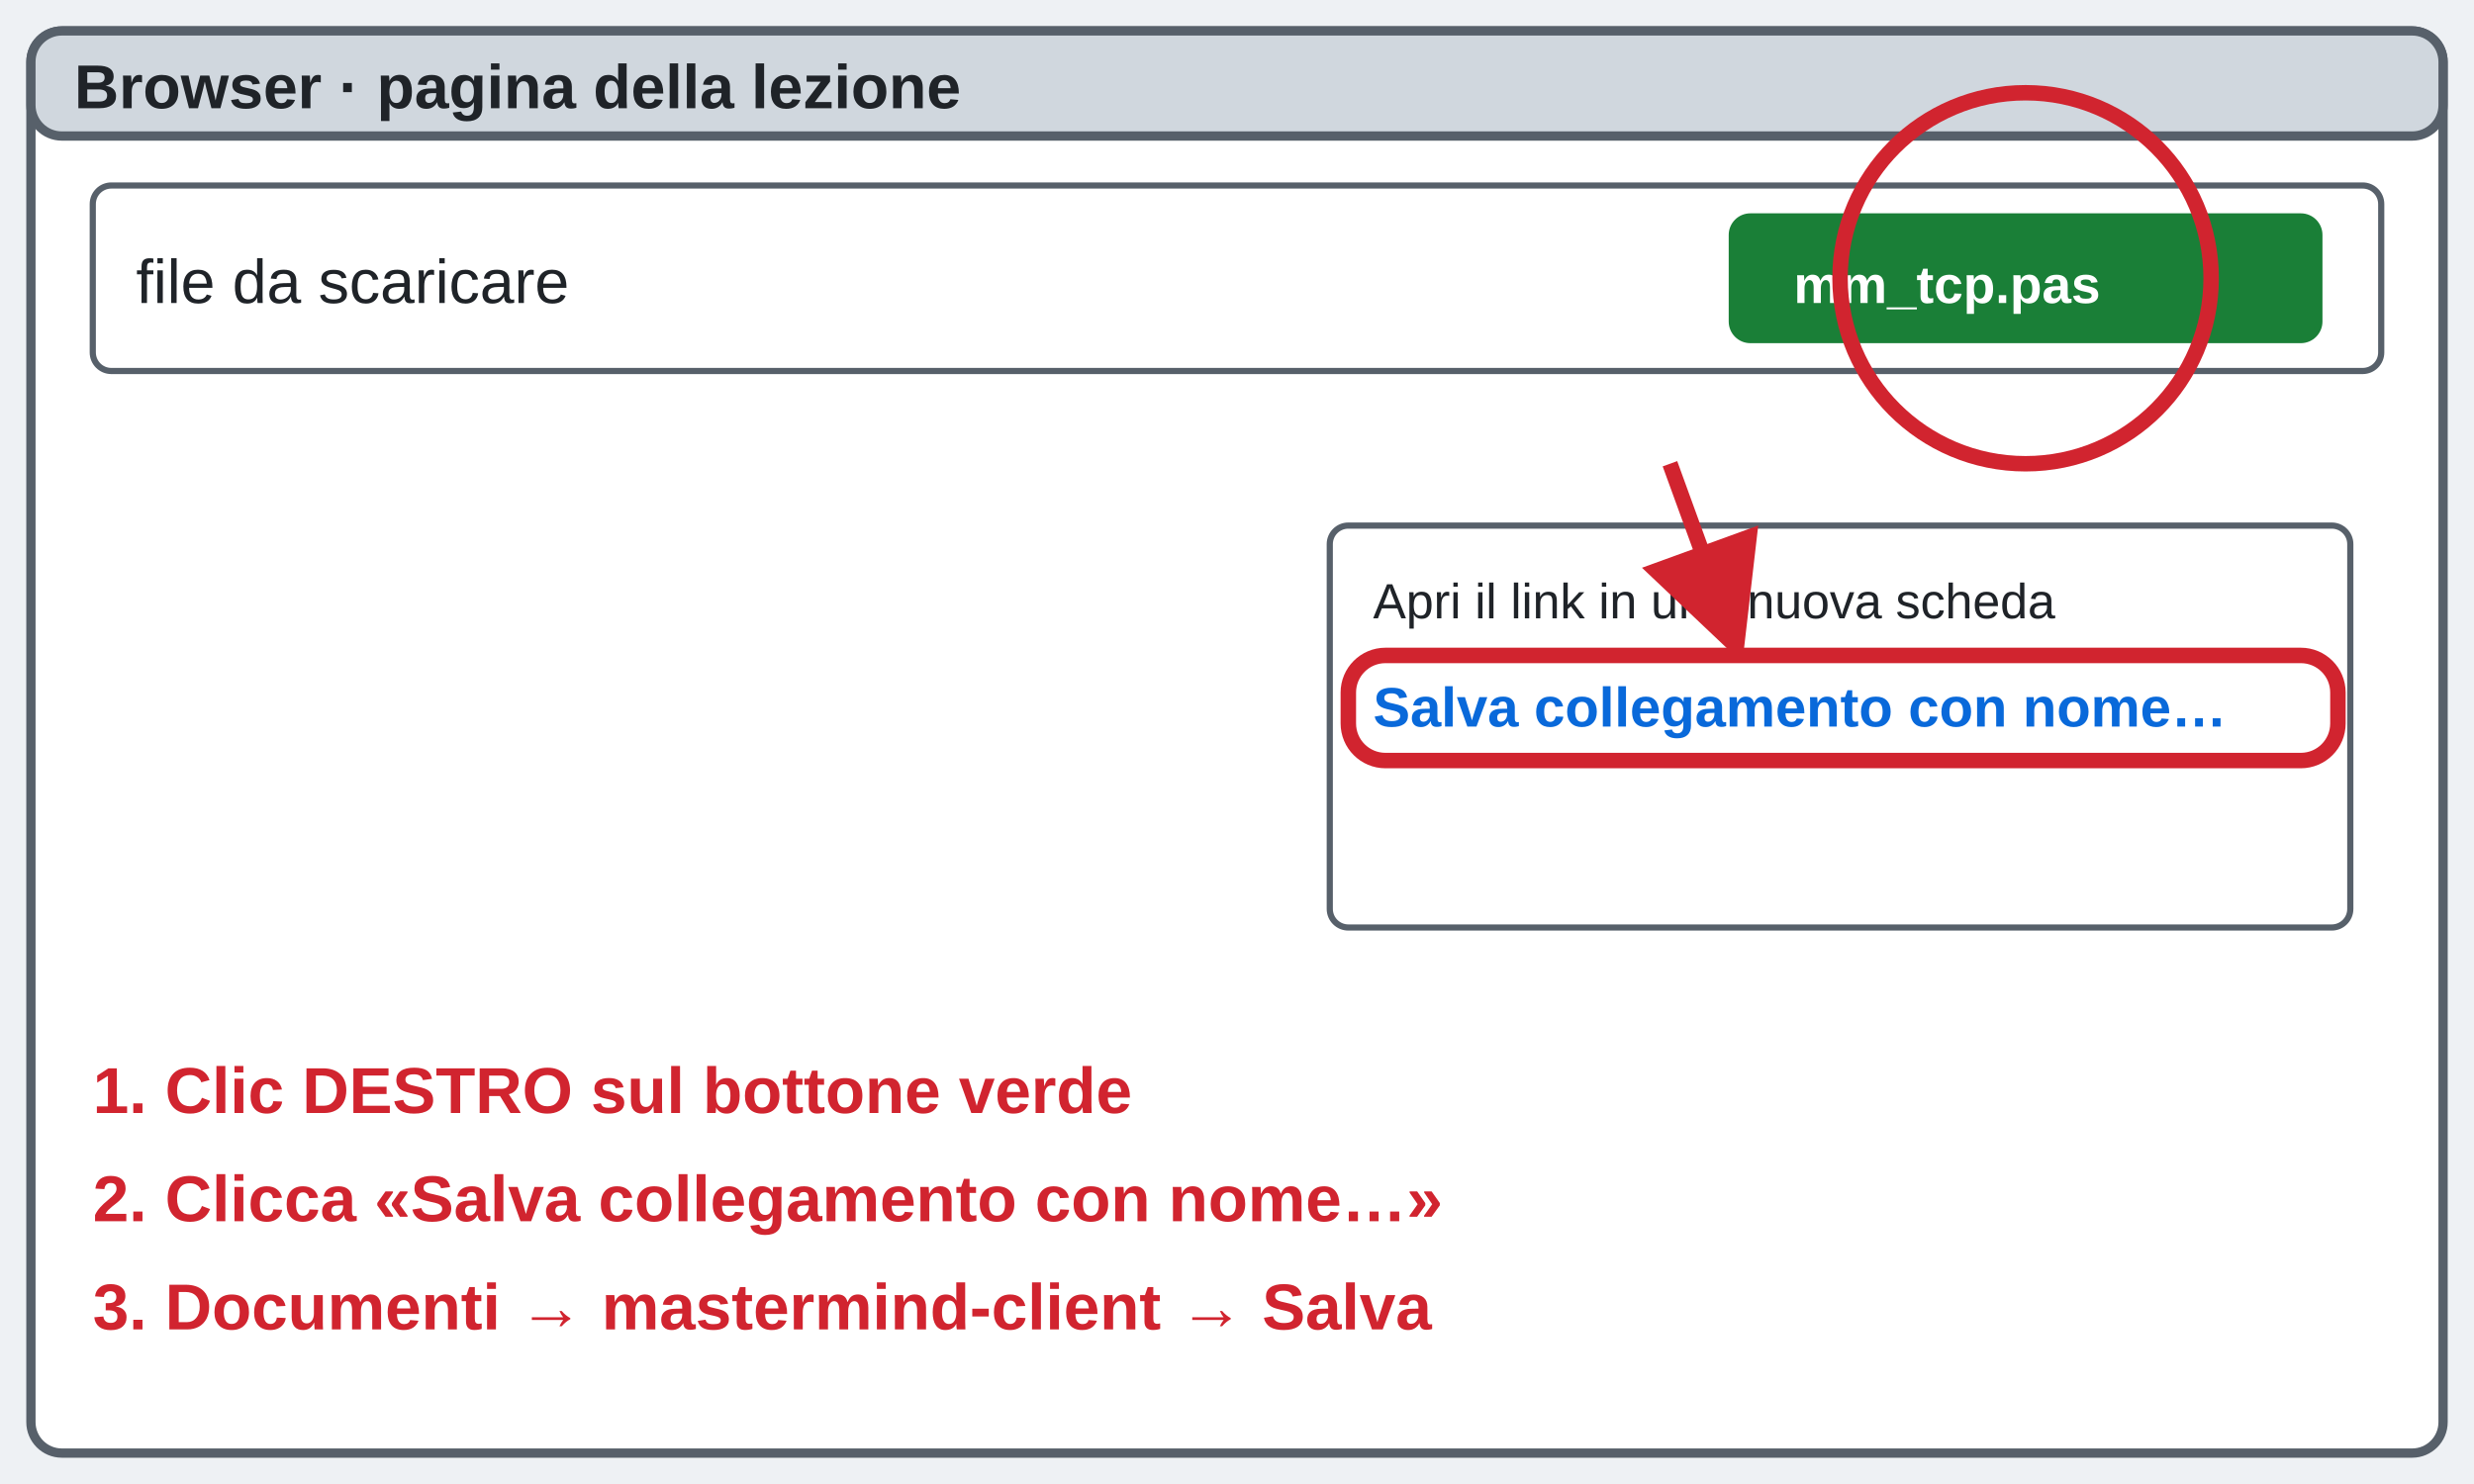
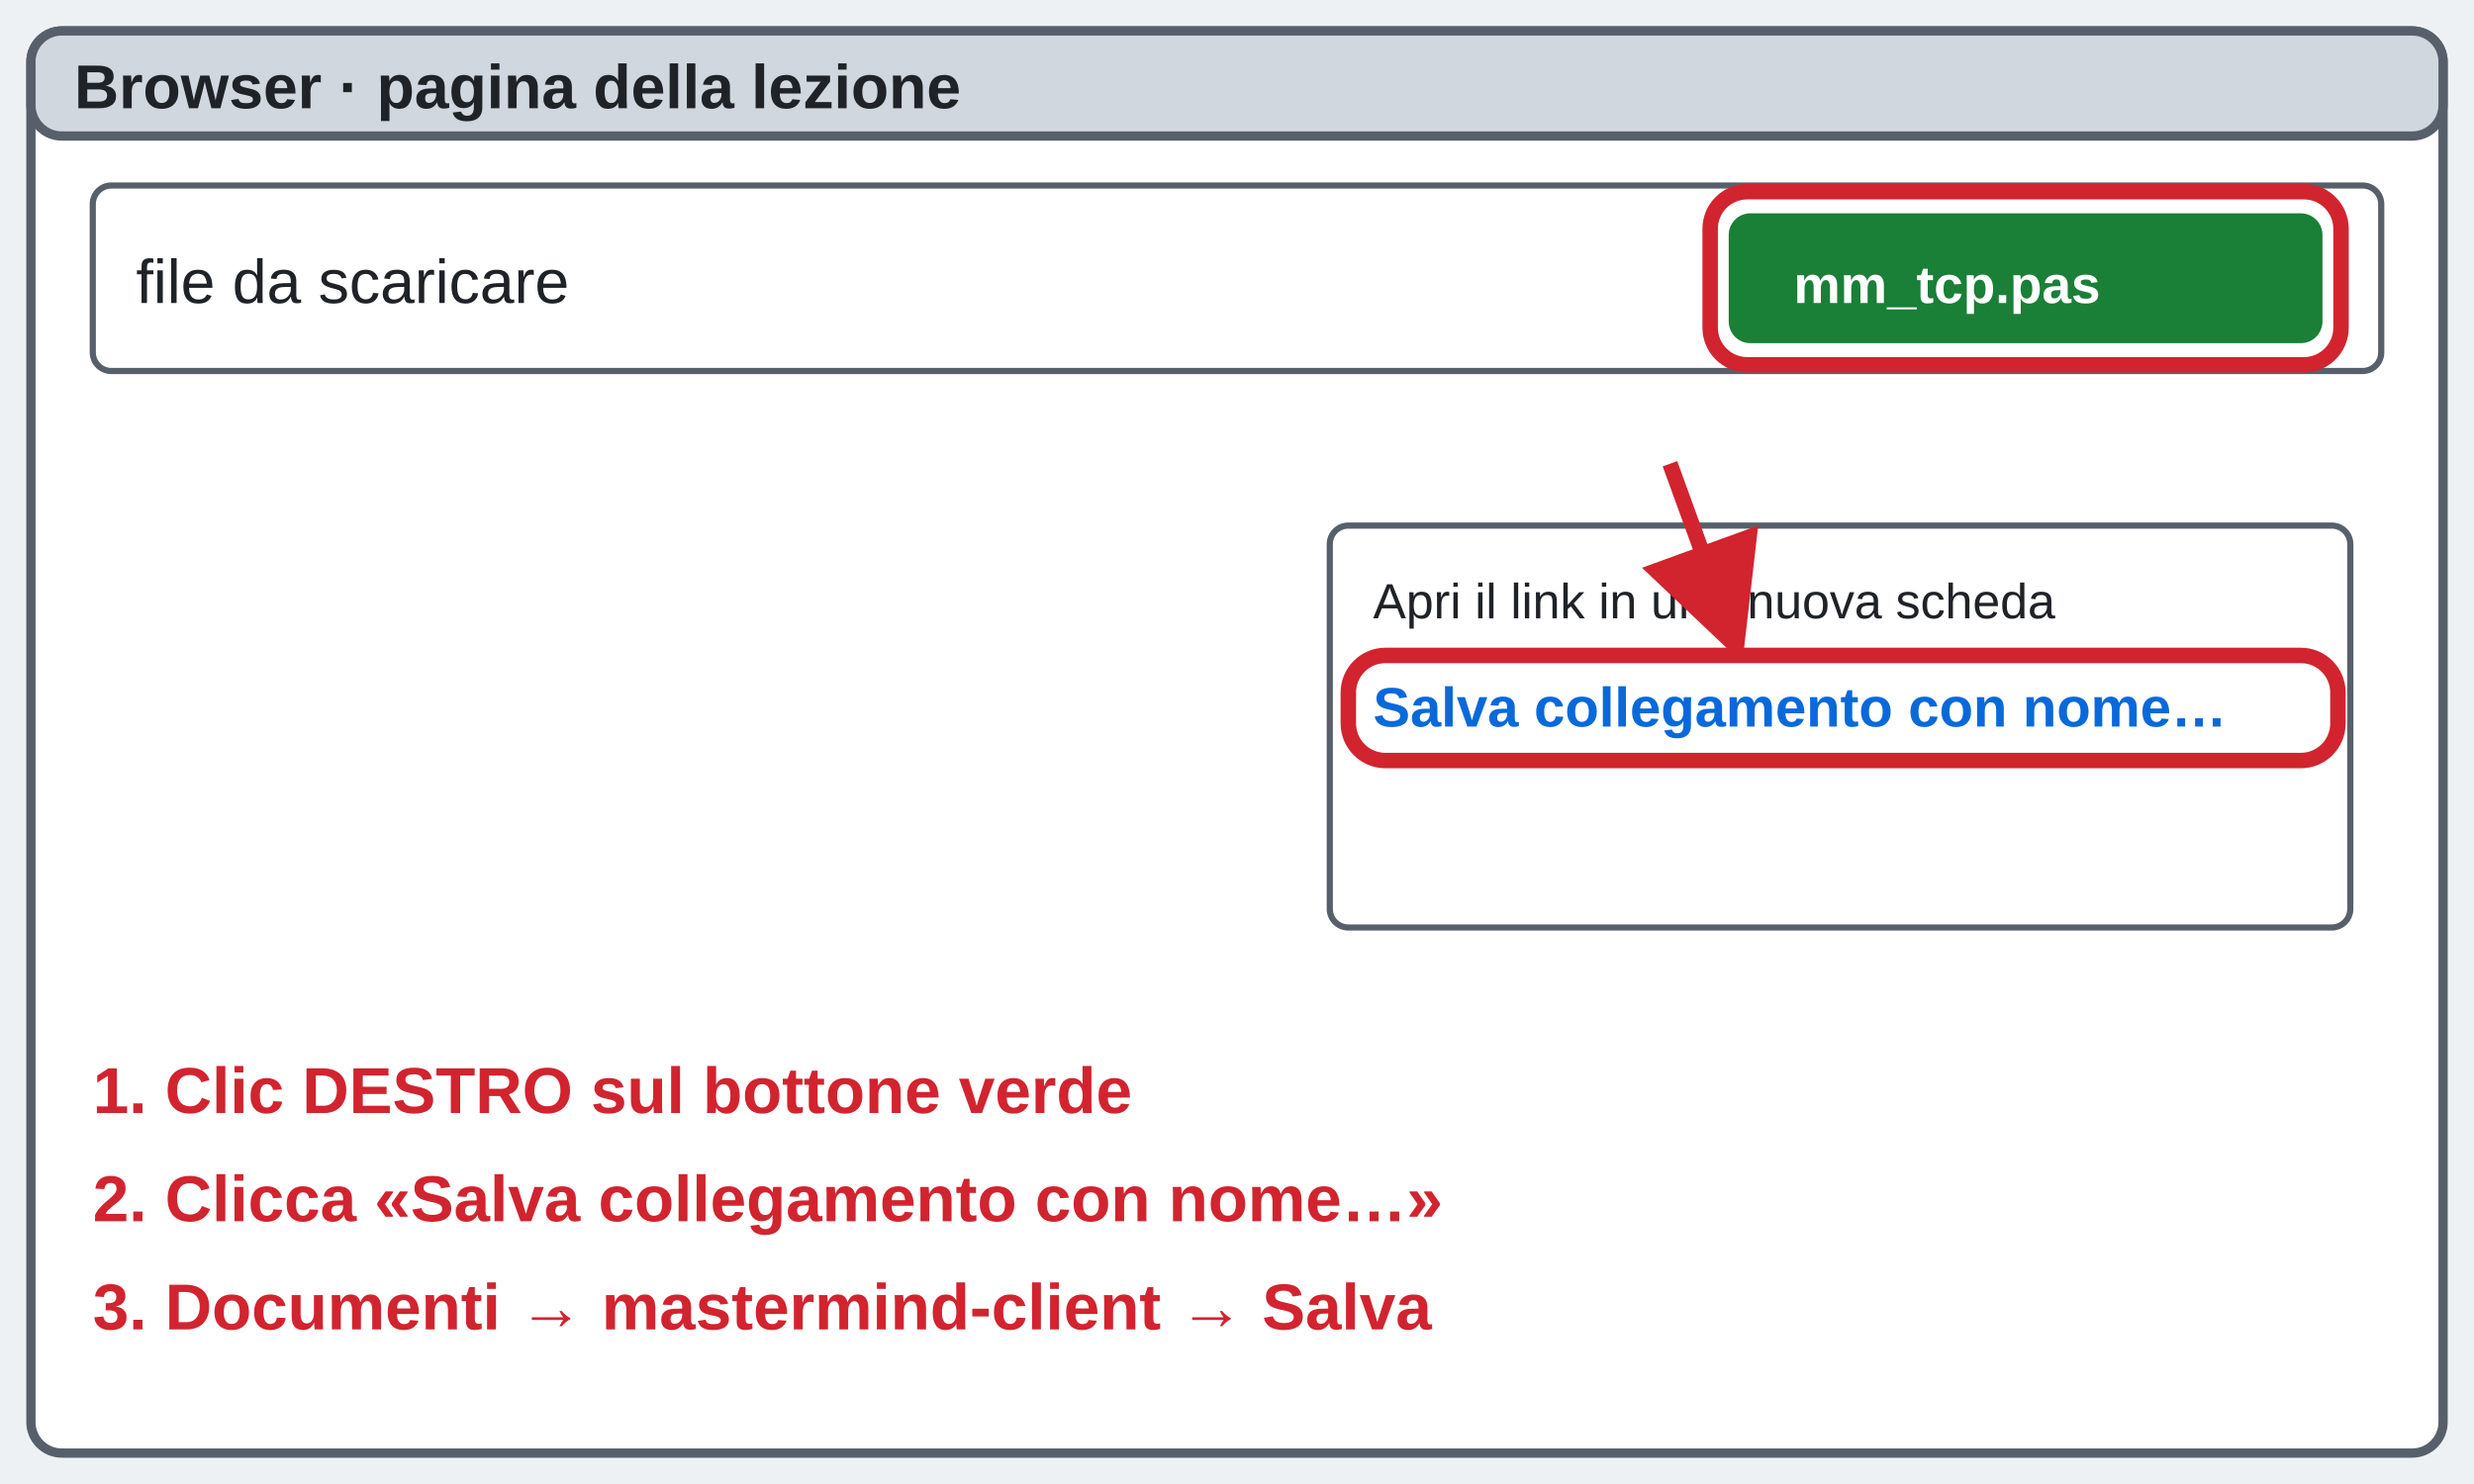
<svg xmlns="http://www.w3.org/2000/svg" viewBox="0 0 800 480" role="img" aria-label="Browser · pagina della lezione">
  <defs>
    <marker id="ar" markerWidth="8" markerHeight="8" refX="6" refY="4" orient="auto">
      <path d="M0,0 L8,4 L0,8 z" fill="#d1242f" />
    </marker>
  </defs>
  <rect width="800" height="480" fill="#eef1f4" />
  <rect x="10" y="10" width="780" height="460" rx="10" fill="#fff" stroke="#57606a" stroke-width="3" />
  <rect x="10" y="10" width="780" height="34" rx="10" fill="#d0d7de" stroke="#57606a" stroke-width="3" />
  <text x="24" y="35" font-size="20" fill="#1f2328" font-weight="bold" text-anchor="start" font-family="Arial,Helvetica,sans-serif">Browser · pagina della lezione</text>
  <rect x="30" y="60" width="740" height="60" rx="6" fill="#fff" stroke="#57606a" stroke-width="2" />
  <text x="44" y="98" font-size="20" fill="#1f2328" font-weight="normal" text-anchor="start" font-family="Arial,Helvetica,sans-serif">file da scaricare</text>
  <rect x="560" y="70" width="190" height="40" rx="6" fill="#1a7f37" stroke="#1a7f37" stroke-width="2" />
  <text x="580" y="98" font-size="17" fill="#fff" font-weight="bold" text-anchor="start" font-family="Arial,Helvetica,sans-serif">mm_tcp.pas</text>
-   <circle cx="655" cy="90" r="60" fill="none" stroke="#d1242f" stroke-width="5" />
+   <rect x="553" y="62" width="204" height="56" rx="12" fill="none" stroke="#d1242f" stroke-width="5" />
  <rect x="430" y="170" width="330" height="130" rx="6" fill="#fff" stroke="#57606a" stroke-width="2" />
  <text x="444" y="200" font-size="16" fill="#1f2328" font-weight="normal" text-anchor="start" font-family="Arial,Helvetica,sans-serif">Apri il link in una nuova scheda</text>
  <text x="444" y="235" font-size="18" fill="#0969da" font-weight="bold" text-anchor="start" font-family="Arial,Helvetica,sans-serif">Salva collegamento con nome…</text>
  <rect x="436" y="212" width="320" height="34" rx="12" fill="none" stroke="#d1242f" stroke-width="5" />
  <line x1="540" y1="150" x2="560" y2="205" stroke="#d1242f" stroke-width="5" marker-end="url(#ar)" />
  <text x="30" y="360" font-size="21" fill="#d1242f" font-weight="bold" text-anchor="start" font-family="Arial,Helvetica,sans-serif">1. Clic DESTRO sul bottone verde</text>
  <text x="30" y="395" font-size="21" fill="#d1242f" font-weight="bold" text-anchor="start" font-family="Arial,Helvetica,sans-serif">2. Clicca «Salva collegamento con nome…»</text>
  <text x="30" y="430" font-size="21" fill="#d1242f" font-weight="bold" text-anchor="start" font-family="Arial,Helvetica,sans-serif">3. Documenti → mastermind-client → Salva</text>
</svg>
